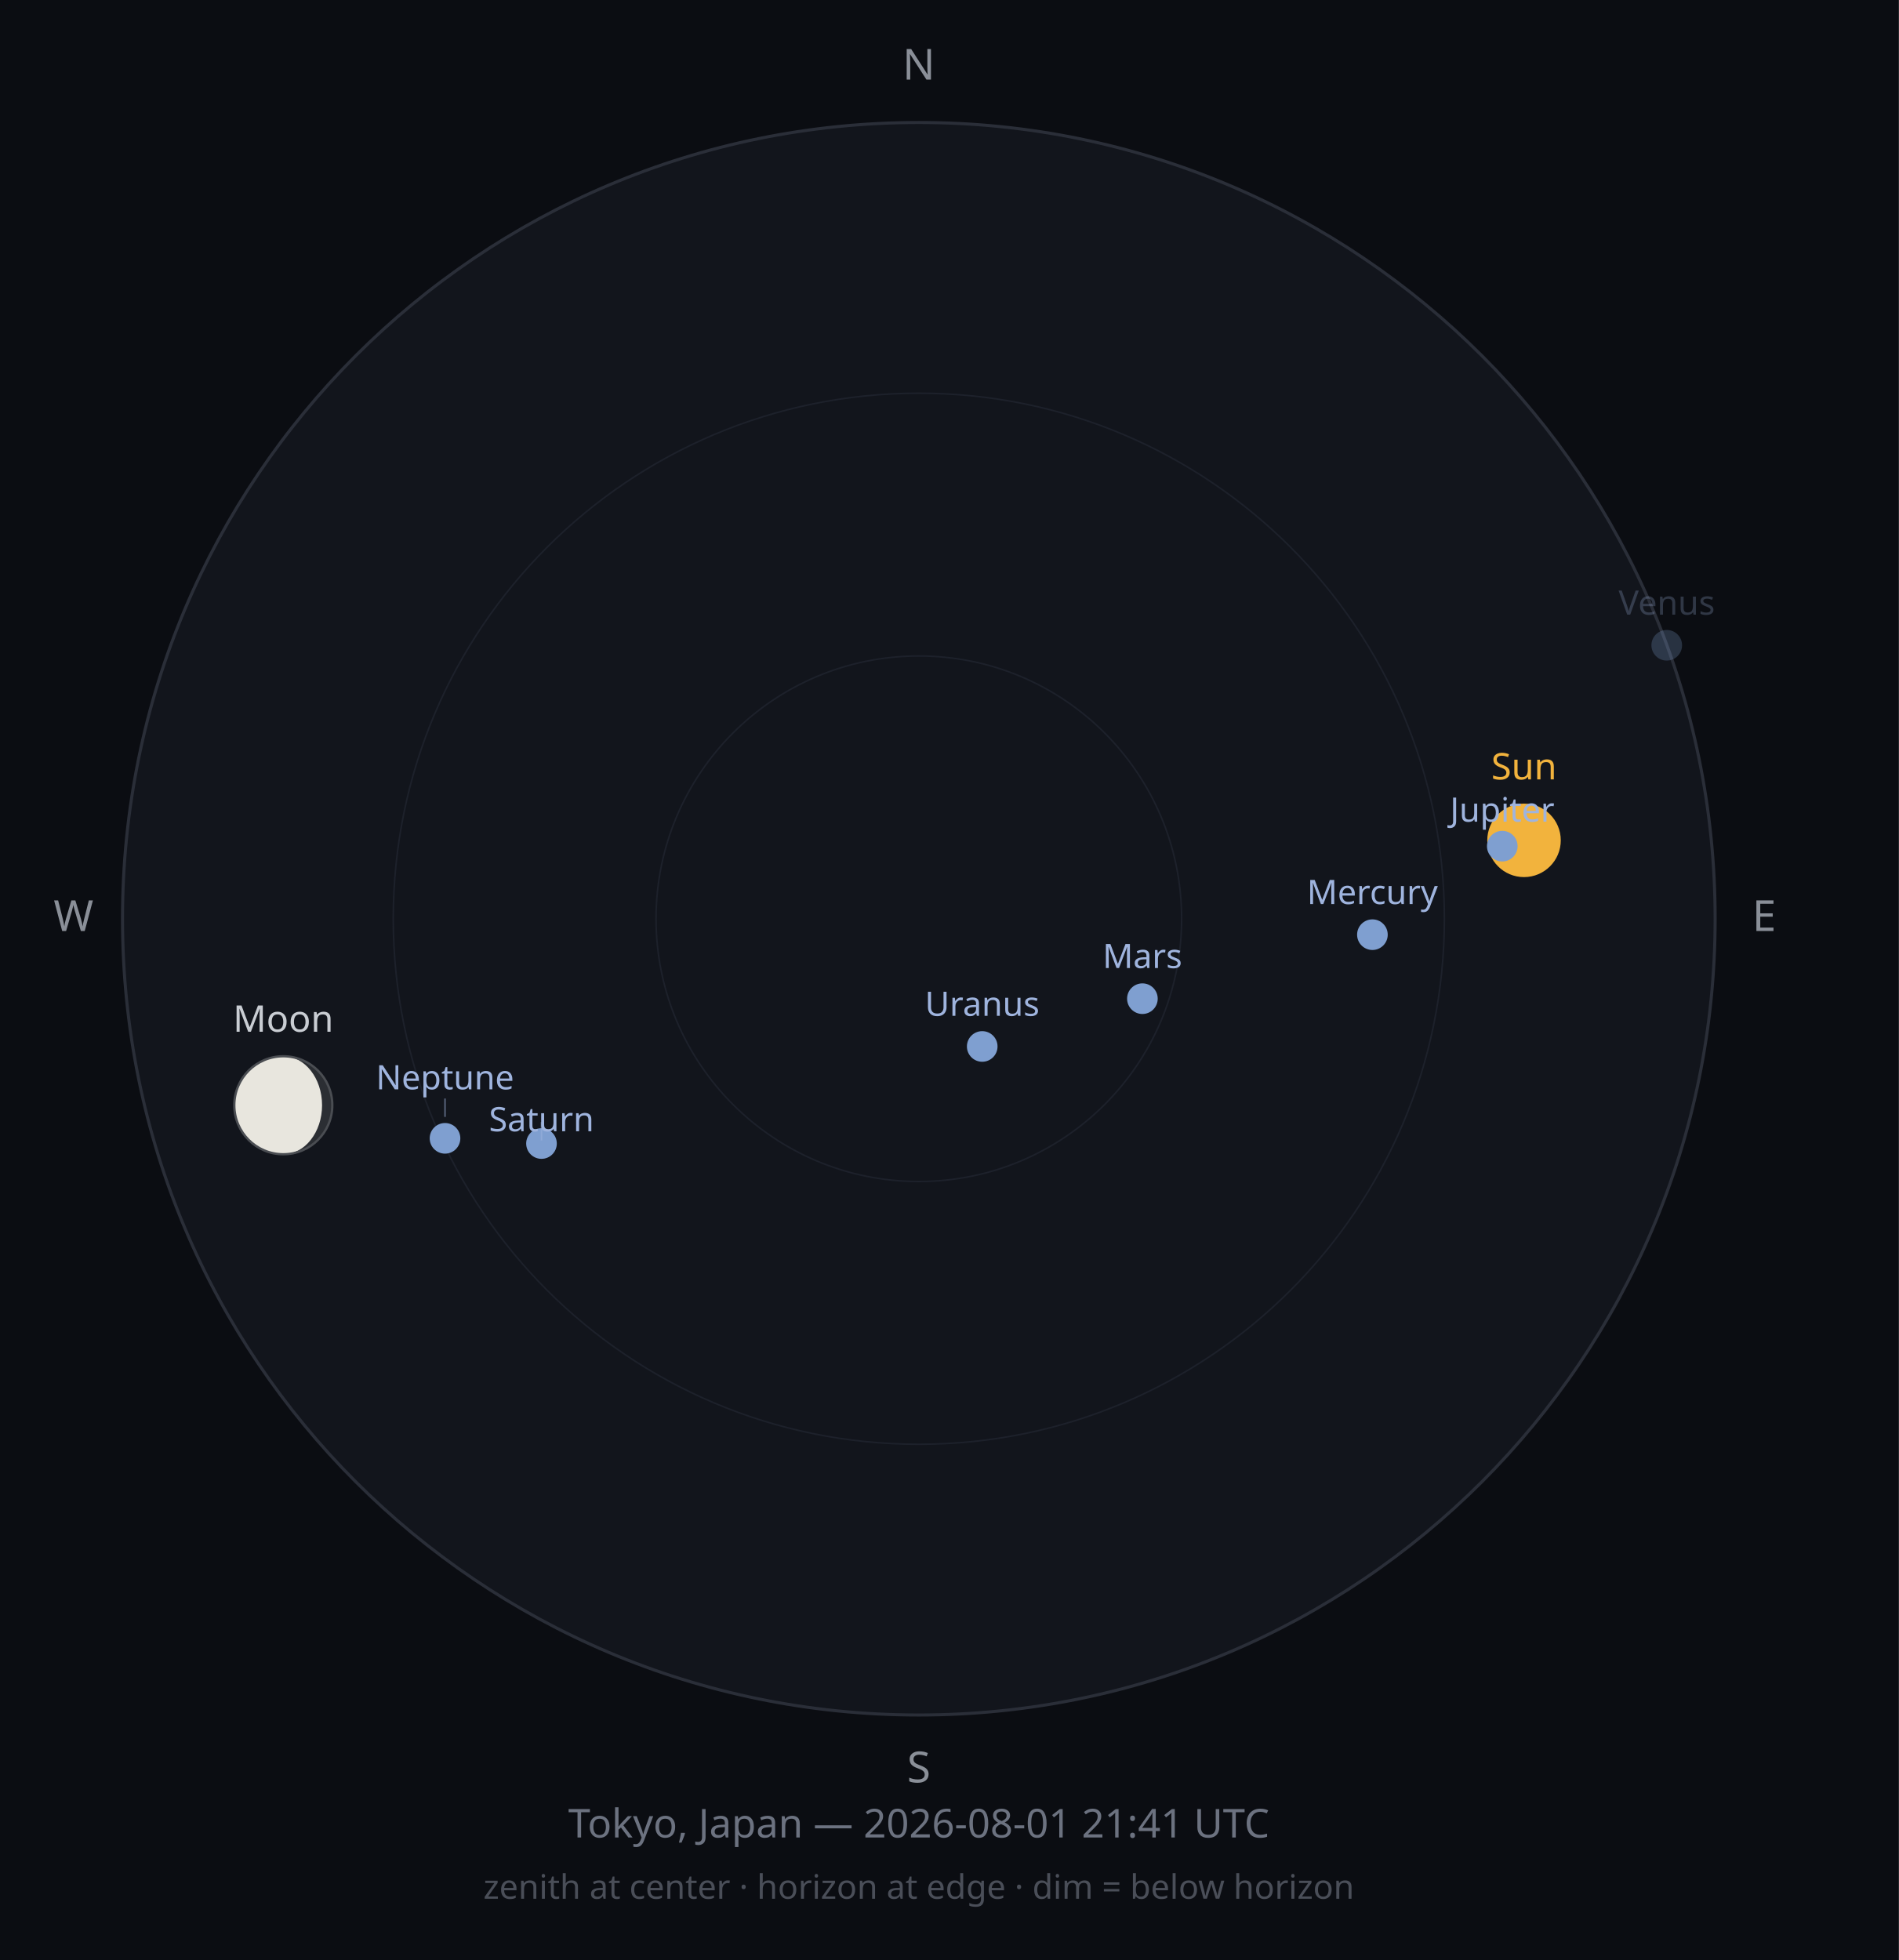
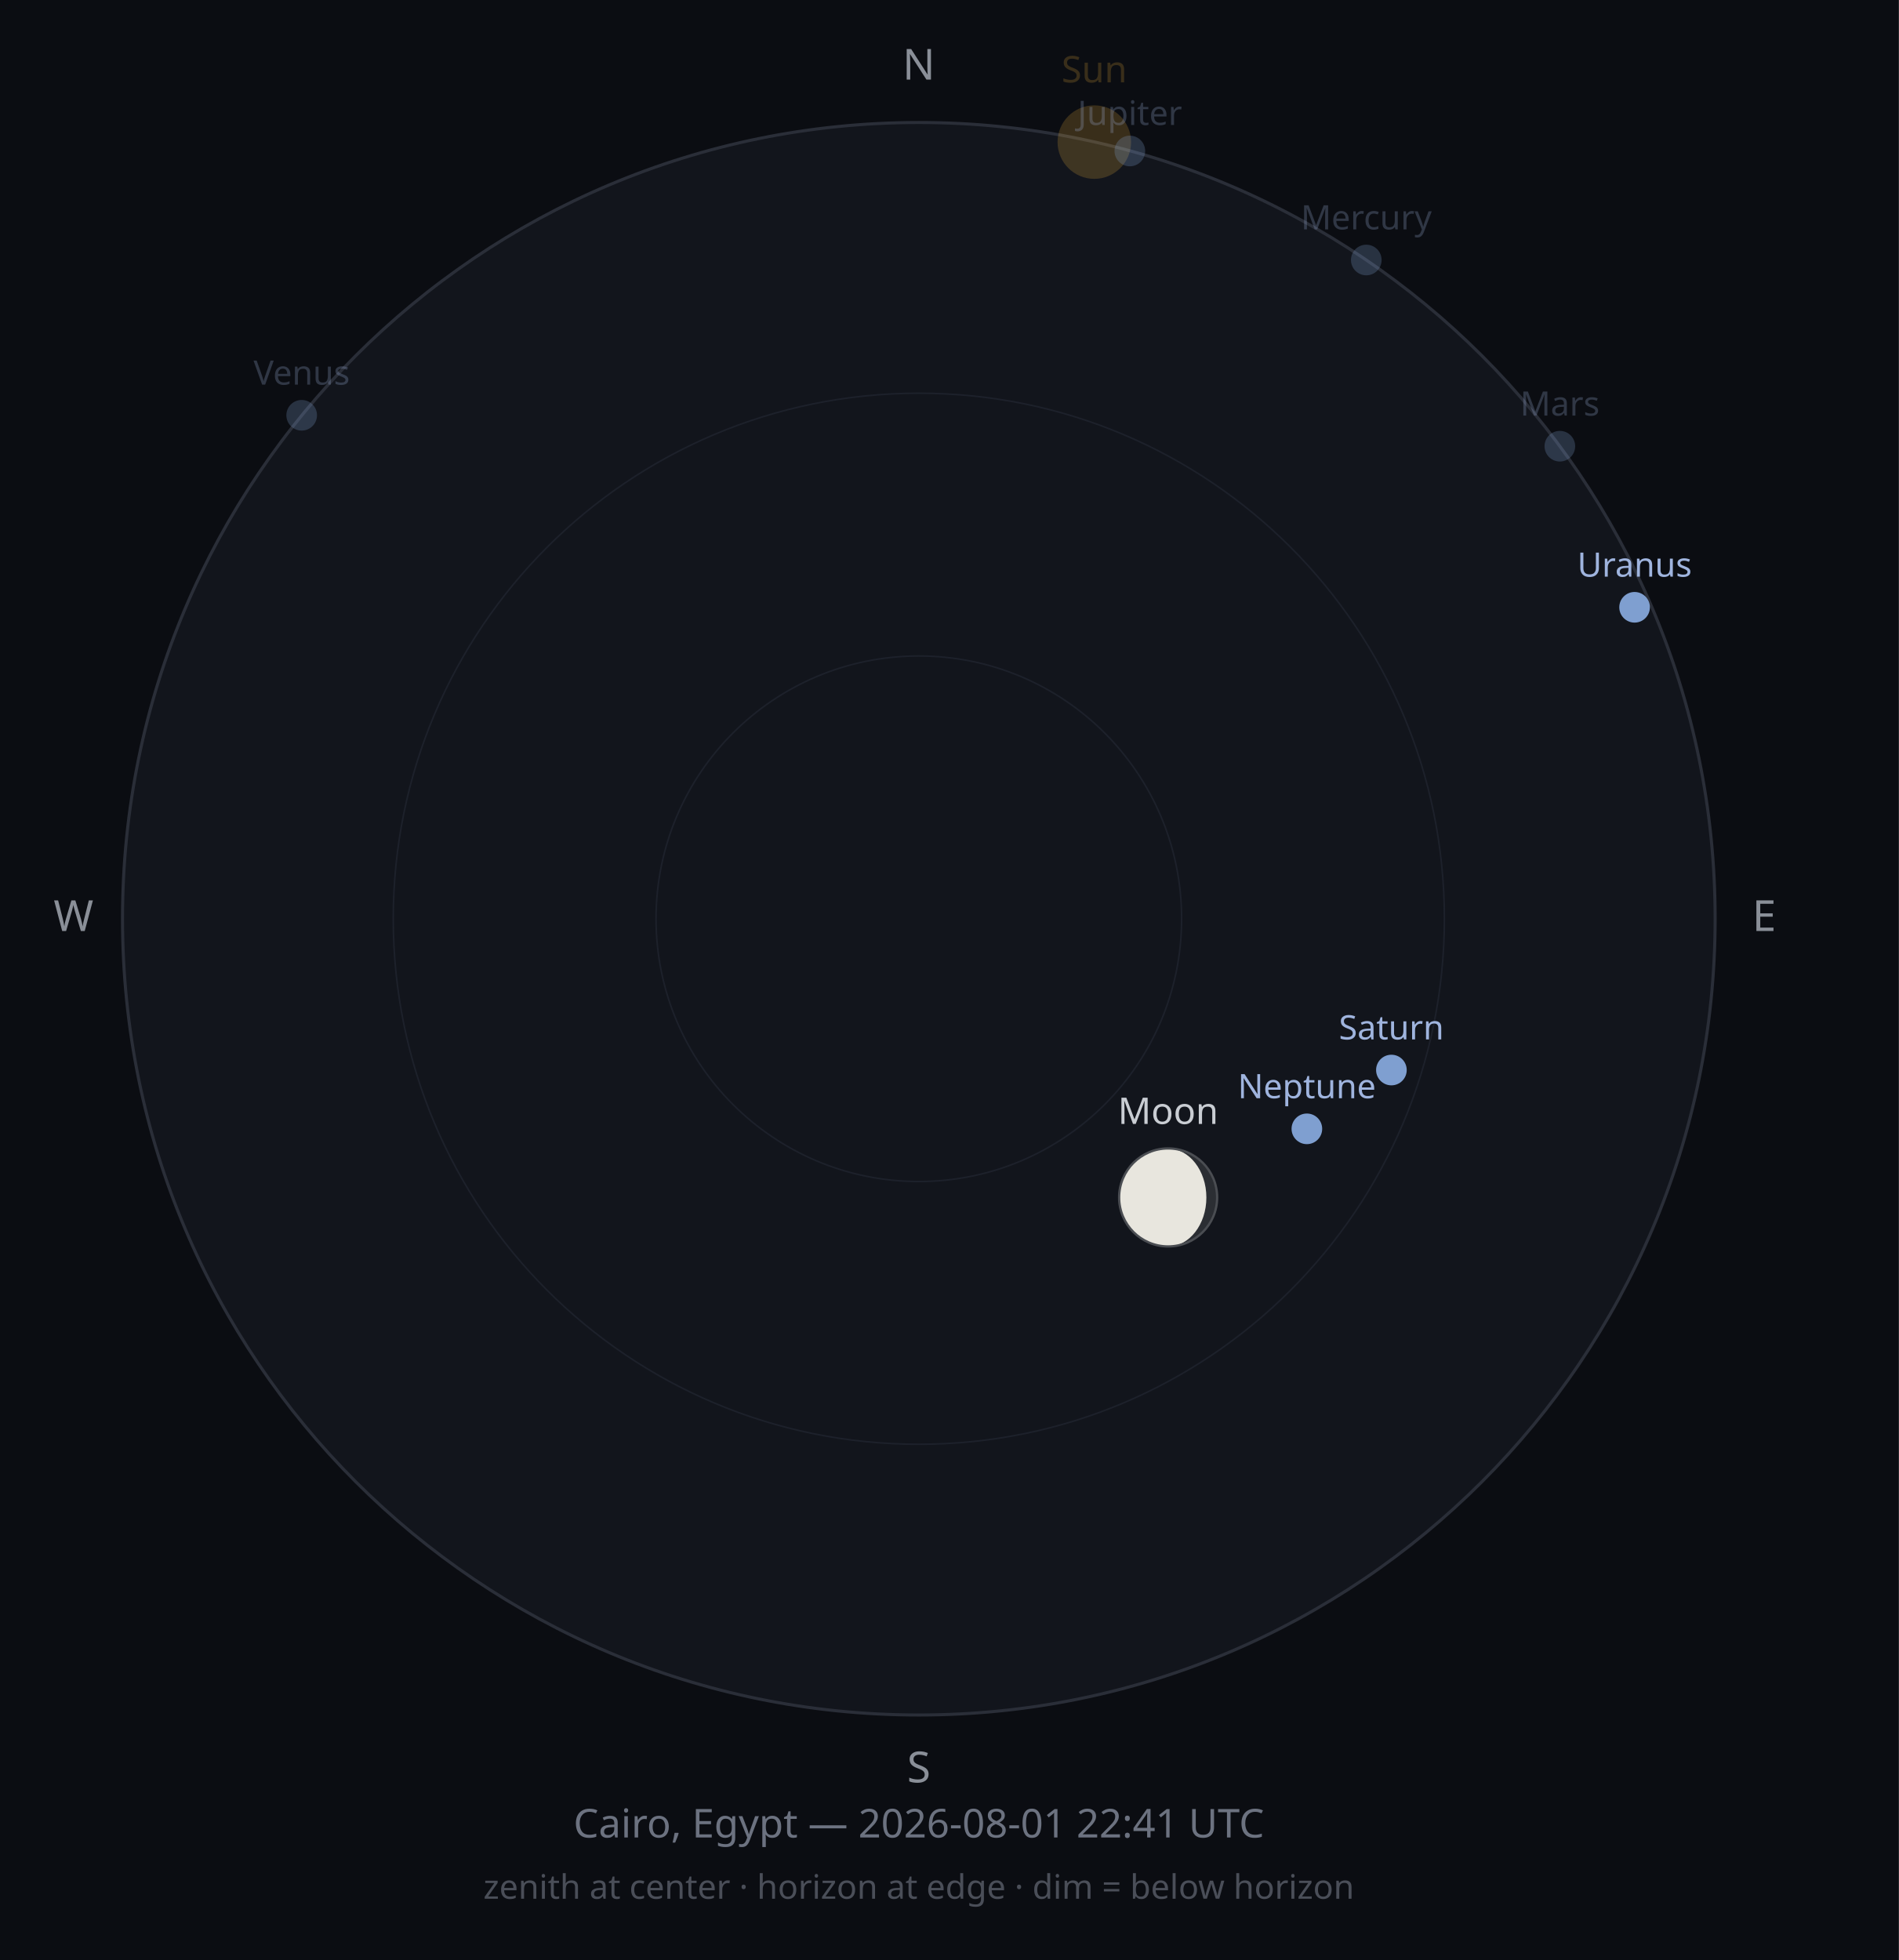
<svg xmlns="http://www.w3.org/2000/svg" width="620" height="640" viewBox="0 0 620 640">
  <rect width="620" height="640" fill="#0B0D12" />
  <circle cx="300" cy="300" r="260" fill="#12151C" stroke="#2A2E38" stroke-width="1" />
  <circle cx="300" cy="300" r="171.6" fill="none" stroke="#1D212B" stroke-width="0.5" />
  <circle cx="300" cy="300" r="85.8" fill="none" stroke="#1D212B" stroke-width="0.5" />
  <text x="300" y="26" font-size="14" fill="#8A8F98" text-anchor="middle" font-family="sans-serif">N</text>
  <text x="576" y="304" font-size="14" fill="#8A8F98" text-anchor="middle" font-family="sans-serif">E</text>
  <text x="300" y="582" font-size="14" fill="#8A8F98" text-anchor="middle" font-family="sans-serif">S</text>
  <text x="24" y="304" font-size="14" fill="#8A8F98" text-anchor="middle" font-family="sans-serif">W</text>
-   <circle cx="497.6" cy="274.4" r="12" fill="#F2B33D" opacity="1" />
-   <text x="497.6" y="254.5" font-size="12" fill="#F2B33D" opacity="1" text-anchor="middle" font-family="sans-serif">Sun</text>
+   <circle cx="357.3" cy="46.4" r="12" fill="#F2B33D" opacity="0.2" />
+   <text x="357.3" y="26.9" font-size="12" fill="#F2B33D" opacity="0.2" text-anchor="middle" font-family="sans-serif">Sun</text>
  <g opacity="1">
-     <circle cx="92.5" cy="360.9" r="16" fill="#2B2E33" />
-     <path d="M92.539,344.89 A16,16 0 0,0 92.539,376.89 A12.619,16 0 0,0 92.539,344.89 Z" fill="#E8E6DE" />
-     <circle cx="92.5" cy="360.9" r="16" fill="none" stroke="#4A4D52" stroke-width="0.75" />
+     <circle cx="381.4" cy="391.0" r="16" fill="#2B2E33" />
+     <path d="M381.353,375.03 A16,16 0 0,0 381.353,407.03 A12.534,16 0 0,0 381.353,375.03 Z" fill="#E8E6DE" />
+     <circle cx="381.4" cy="391.0" r="16" fill="none" stroke="#4A4D52" stroke-width="0.75" />
  </g>
-   <text x="92.5" y="336.9" font-size="12" fill="#C9CDD3" opacity="1" text-anchor="middle" font-family="sans-serif">Moon</text>
-   <circle cx="448.1" cy="305.2" r="5" fill="#7F9FD0" opacity="1" />
-   <text x="448.1" y="295.2" font-size="11" fill="#9FB4DE" opacity="1" text-anchor="middle" font-family="sans-serif">Mercury</text>
-   <circle cx="544.2" cy="210.7" r="5" fill="#7F9FD0" opacity="0.25" />
-   <text x="544.2" y="200.7" font-size="11" fill="#9FB4DE" opacity="0.25" text-anchor="middle" font-family="sans-serif">Venus</text>
-   <circle cx="373.0" cy="326.1" r="5" fill="#7F9FD0" opacity="1" />
-   <text x="373.0" y="316.1" font-size="11" fill="#9FB4DE" opacity="1" text-anchor="middle" font-family="sans-serif">Mars</text>
-   <circle cx="490.5" cy="276.3" r="5" fill="#7F9FD0" opacity="1" />
-   <text x="490.5" y="268.3" font-size="11" fill="#9FB4DE" opacity="1" text-anchor="middle" font-family="sans-serif">Jupiter</text>
-   <circle cx="176.8" cy="373.4" r="5" fill="#7F9FD0" opacity="1" />
-   <line x1="176.8" y1="366.4" x2="176.8" y2="372.4" stroke="#9FB4DE" stroke-width="0.5" opacity="0.50" />
-   <text x="176.8" y="369.4" font-size="11" fill="#9FB4DE" opacity="1" text-anchor="middle" font-family="sans-serif">Saturn</text>
-   <circle cx="320.7" cy="341.7" r="5" fill="#7F9FD0" opacity="1" />
-   <text x="320.7" y="331.7" font-size="11" fill="#9FB4DE" opacity="1" text-anchor="middle" font-family="sans-serif">Uranus</text>
-   <circle cx="145.3" cy="371.7" r="5" fill="#7F9FD0" opacity="1" />
-   <line x1="145.3" y1="364.7" x2="145.3" y2="358.7" stroke="#9FB4DE" stroke-width="0.5" opacity="0.50" />
-   <text x="145.3" y="355.7" font-size="11" fill="#9FB4DE" opacity="1" text-anchor="middle" font-family="sans-serif">Neptune</text>
-   <text x="300" y="600" font-size="13" fill="#6C7280" text-anchor="middle" font-family="sans-serif">Tokyo, Japan — 2026-08-01 21:41 UTC</text>
+   <text x="381.4" y="367.0" font-size="12" fill="#C9CDD3" opacity="1" text-anchor="middle" font-family="sans-serif">Moon</text>
+   <circle cx="446.1" cy="84.9" r="5" fill="#7F9FD0" opacity="0.25" />
+   <text x="446.1" y="74.9" font-size="11" fill="#9FB4DE" opacity="0.25" text-anchor="middle" font-family="sans-serif">Mercury</text>
+   <circle cx="98.5" cy="135.6" r="5" fill="#7F9FD0" opacity="0.25" />
+   <text x="98.5" y="125.6" font-size="11" fill="#9FB4DE" opacity="0.25" text-anchor="middle" font-family="sans-serif">Venus</text>
+   <circle cx="509.3" cy="145.7" r="5" fill="#7F9FD0" opacity="0.25" />
+   <text x="509.3" y="135.7" font-size="11" fill="#9FB4DE" opacity="0.25" text-anchor="middle" font-family="sans-serif">Mars</text>
+   <circle cx="368.9" cy="49.3" r="5" fill="#7F9FD0" opacity="0.25" />
+   <text x="368.9" y="40.8" font-size="11" fill="#9FB4DE" opacity="0.25" text-anchor="middle" font-family="sans-serif">Jupiter</text>
+   <circle cx="454.3" cy="349.4" r="5" fill="#7F9FD0" opacity="1" />
+   <text x="454.3" y="339.4" font-size="11" fill="#9FB4DE" opacity="1" text-anchor="middle" font-family="sans-serif">Saturn</text>
+   <circle cx="533.7" cy="198.3" r="5" fill="#7F9FD0" opacity="1" />
+   <text x="533.7" y="188.3" font-size="11" fill="#9FB4DE" opacity="1" text-anchor="middle" font-family="sans-serif">Uranus</text>
+   <circle cx="426.7" cy="368.6" r="5" fill="#7F9FD0" opacity="1" />
+   <text x="426.7" y="358.6" font-size="11" fill="#9FB4DE" opacity="1" text-anchor="middle" font-family="sans-serif">Neptune</text>
+   <text x="300" y="600" font-size="13" fill="#6C7280" text-anchor="middle" font-family="sans-serif">Cairo, Egypt — 2026-08-01 22:41 UTC</text>
  <text x="300" y="620" font-size="11" fill="#4A4E58" text-anchor="middle" font-family="sans-serif">zenith at center · horizon at edge · dim = below horizon</text>
</svg>
